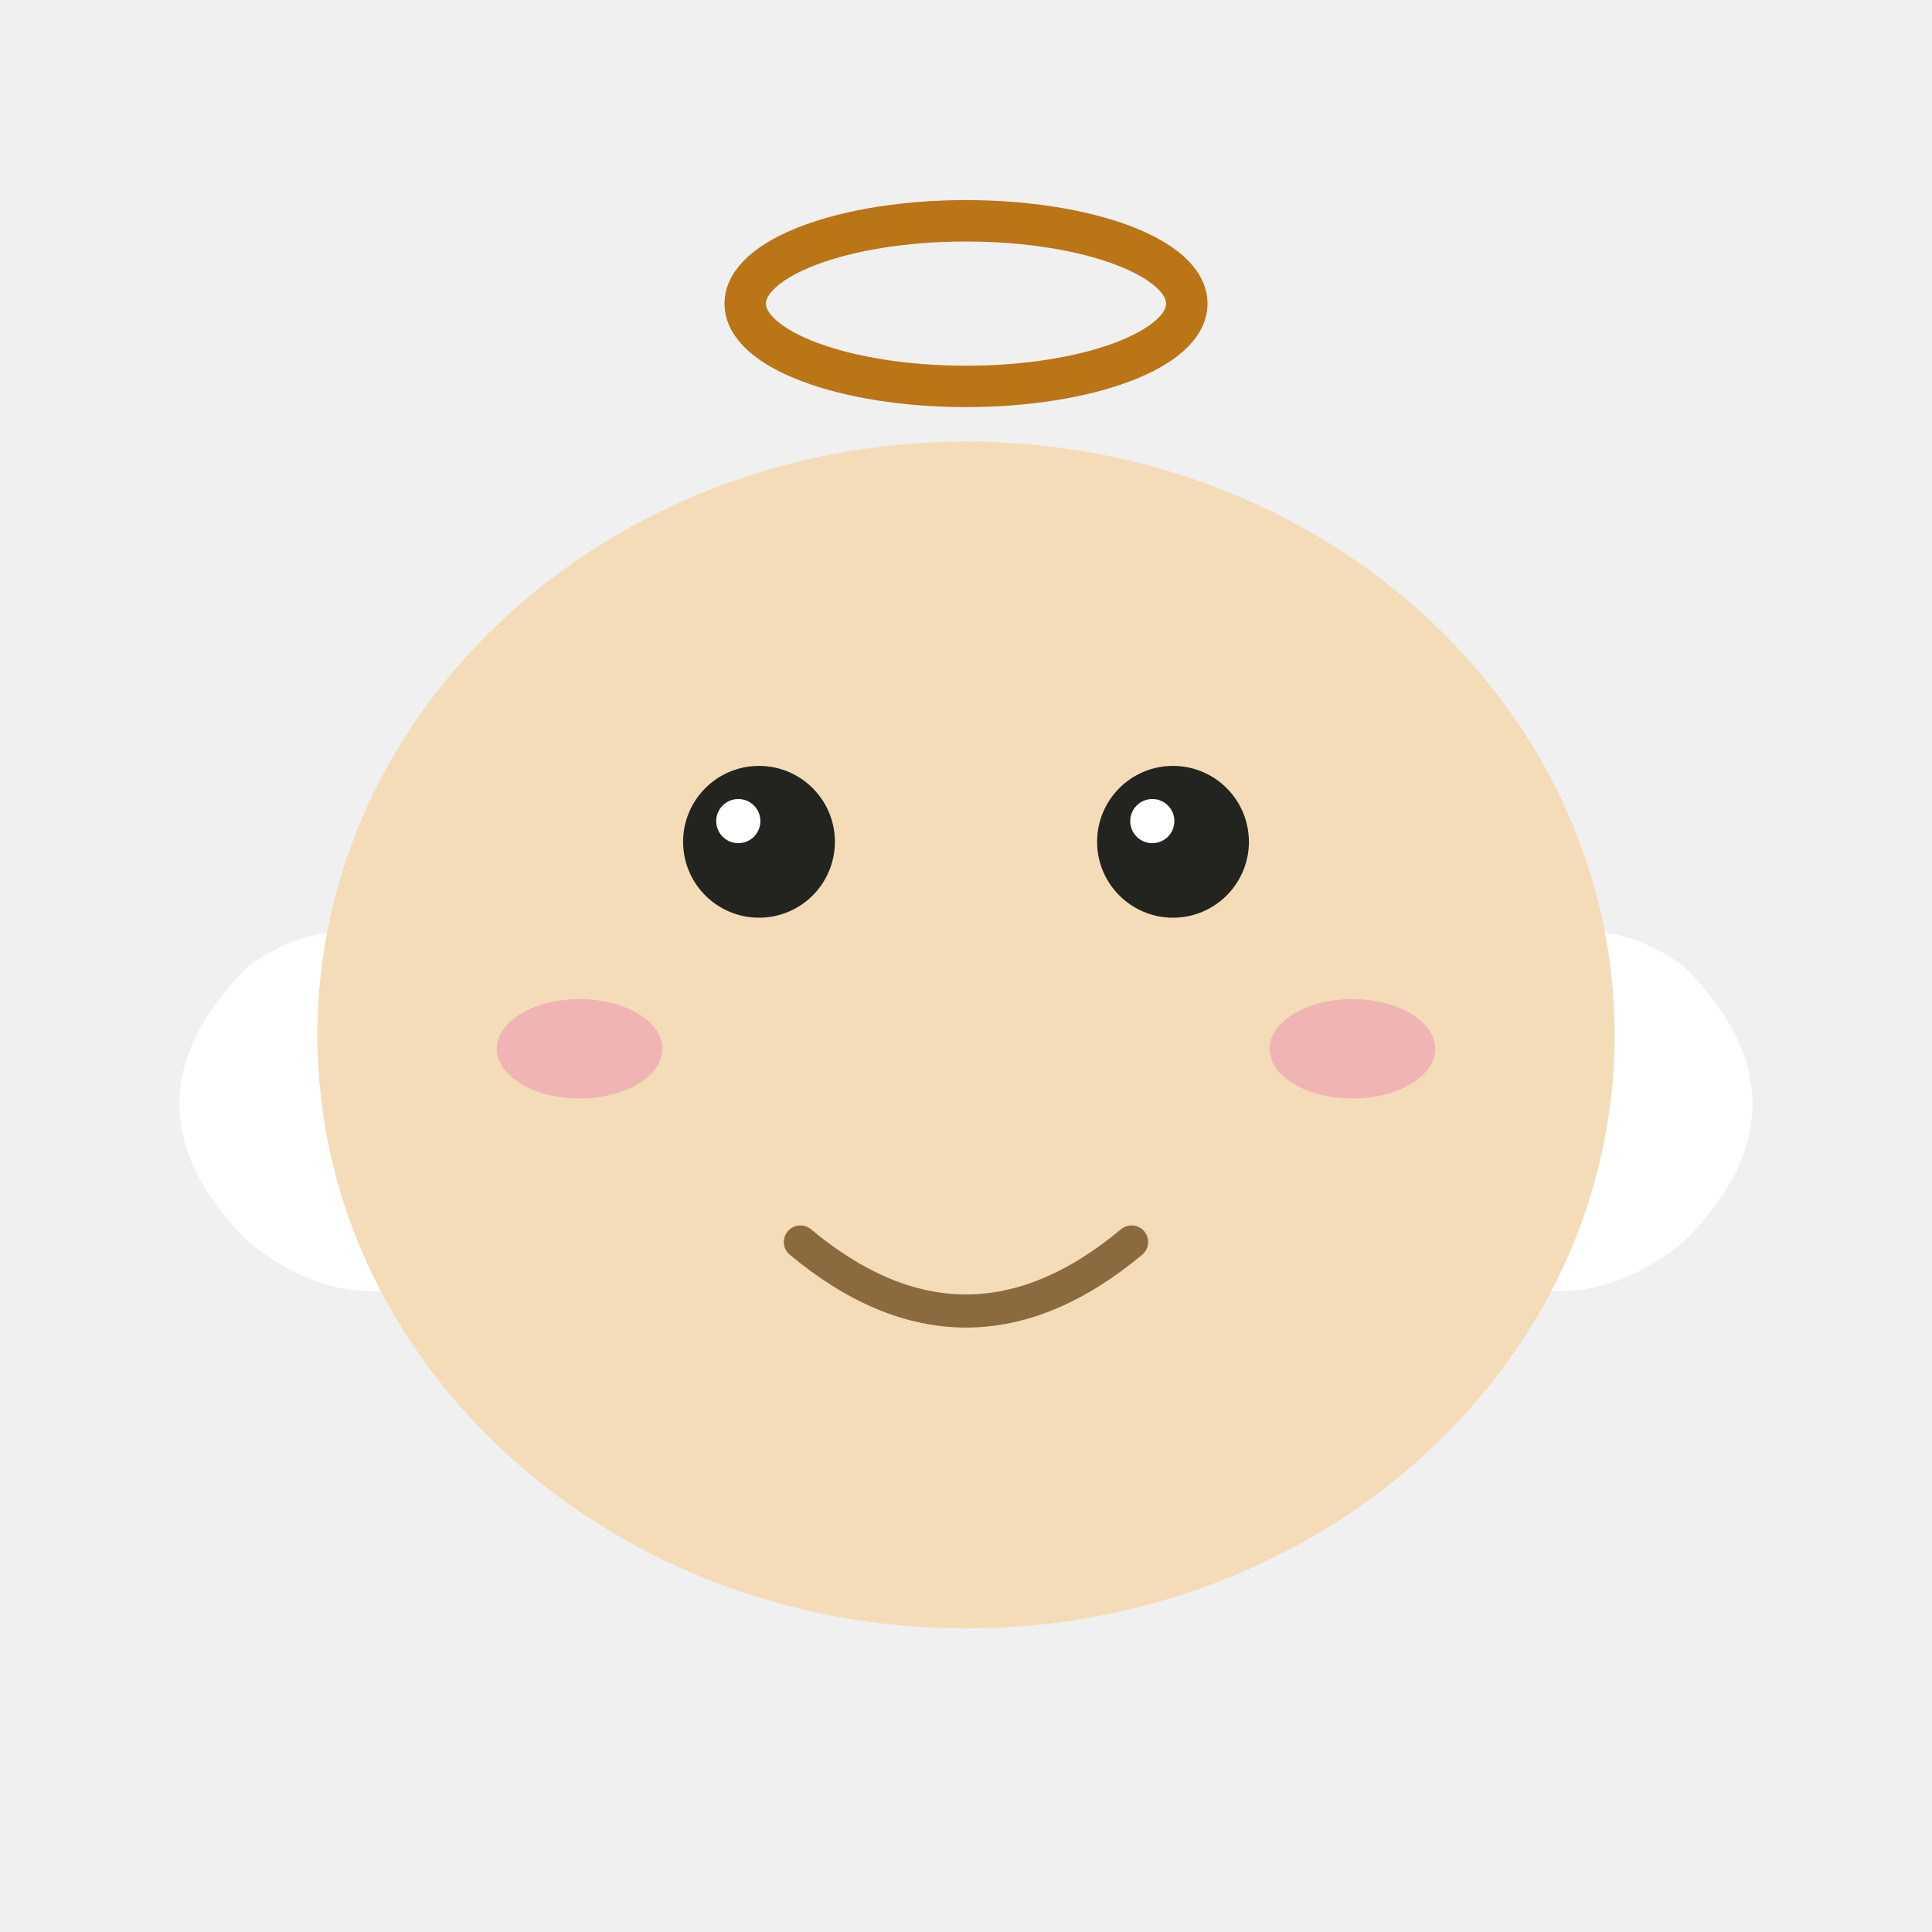
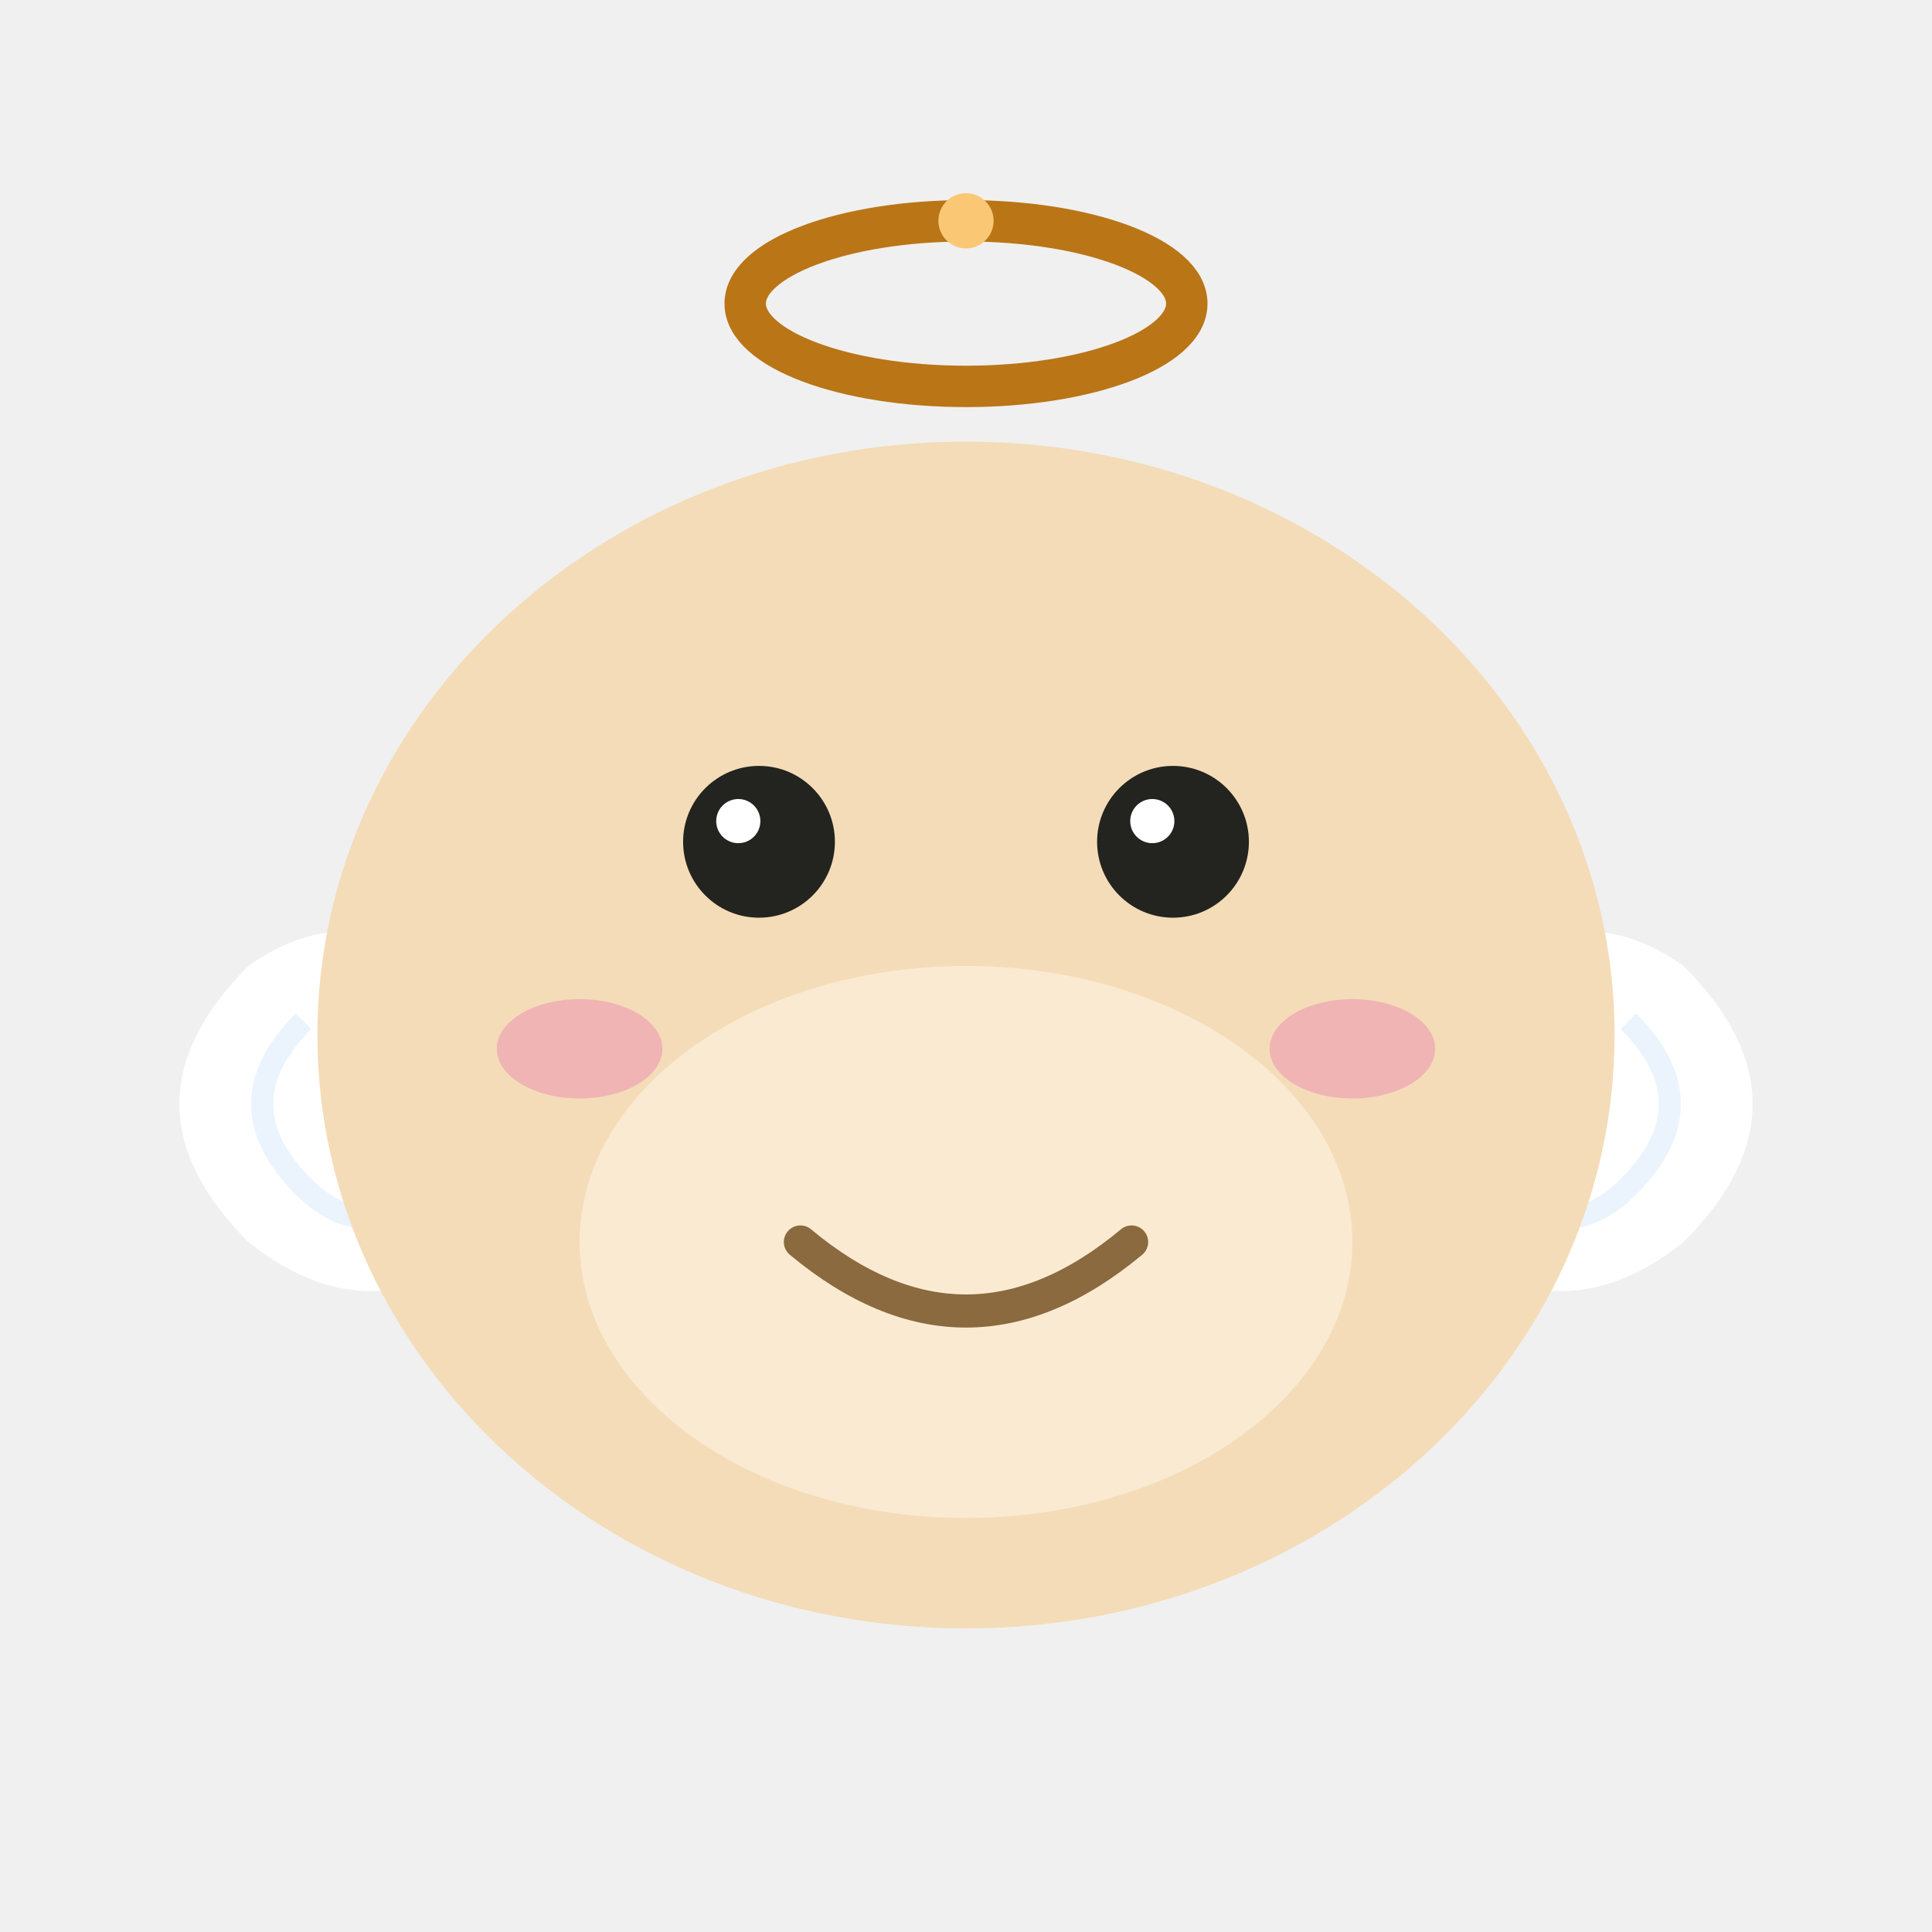
<svg xmlns="http://www.w3.org/2000/svg" viewBox="0 0 140 140" width="140" height="140">
  <path d="M18 70 Q8 80 18 90 Q28 98 38 88 Q32 78 32 70 Q25 65 18 70 Z" fill="#FFFFFF" />
+   <path d="M22 74 Q16 80 22 86 Q27 91 33 85" fill="none" stroke="#E6F1FB" stroke-width="1.6" opacity=".8" />
  <path d="M122 70 Q132 80 122 90 Q112 98 102 88 Q108 78 108 70 Q115 65 122 70 Z" fill="#FFFFFF" />
+   <path d="M118 74 Q124 80 118 86 Q113 91 107 85" fill="none" stroke="#E6F1FB" stroke-width="1.6" opacity=".8" />
  <ellipse cx="70" cy="75" rx="47" ry="43" fill="#F4DCB8" />
+   <ellipse cx="70" cy="90" rx="28" ry="20" fill="#FCEFDD" opacity=".7" />
  <ellipse cx="70" cy="22" rx="16" ry="6" fill="none" stroke="#BA7517" stroke-width="3" />
+   <circle cx="70" cy="16" r="2" fill="#FAC775" />
  <circle cx="55" cy="61" r="5.5" fill="#23241F" />
  <circle cx="53.5" cy="59.5" r="1.6" fill="#FFFFFF" />
  <circle cx="85" cy="61" r="5.5" fill="#23241F" />
  <circle cx="83.5" cy="59.5" r="1.6" fill="#FFFFFF" />
  <ellipse cx="42" cy="76" rx="6" ry="3.6" fill="#ED93B1" opacity=".55" />
  <ellipse cx="98" cy="76" rx="6" ry="3.6" fill="#ED93B1" opacity=".55" />
  <path d="M58 90 Q70 100 82 90" fill="none" stroke="#8A6A3E" stroke-width="2.4" stroke-linecap="round" />
</svg>
